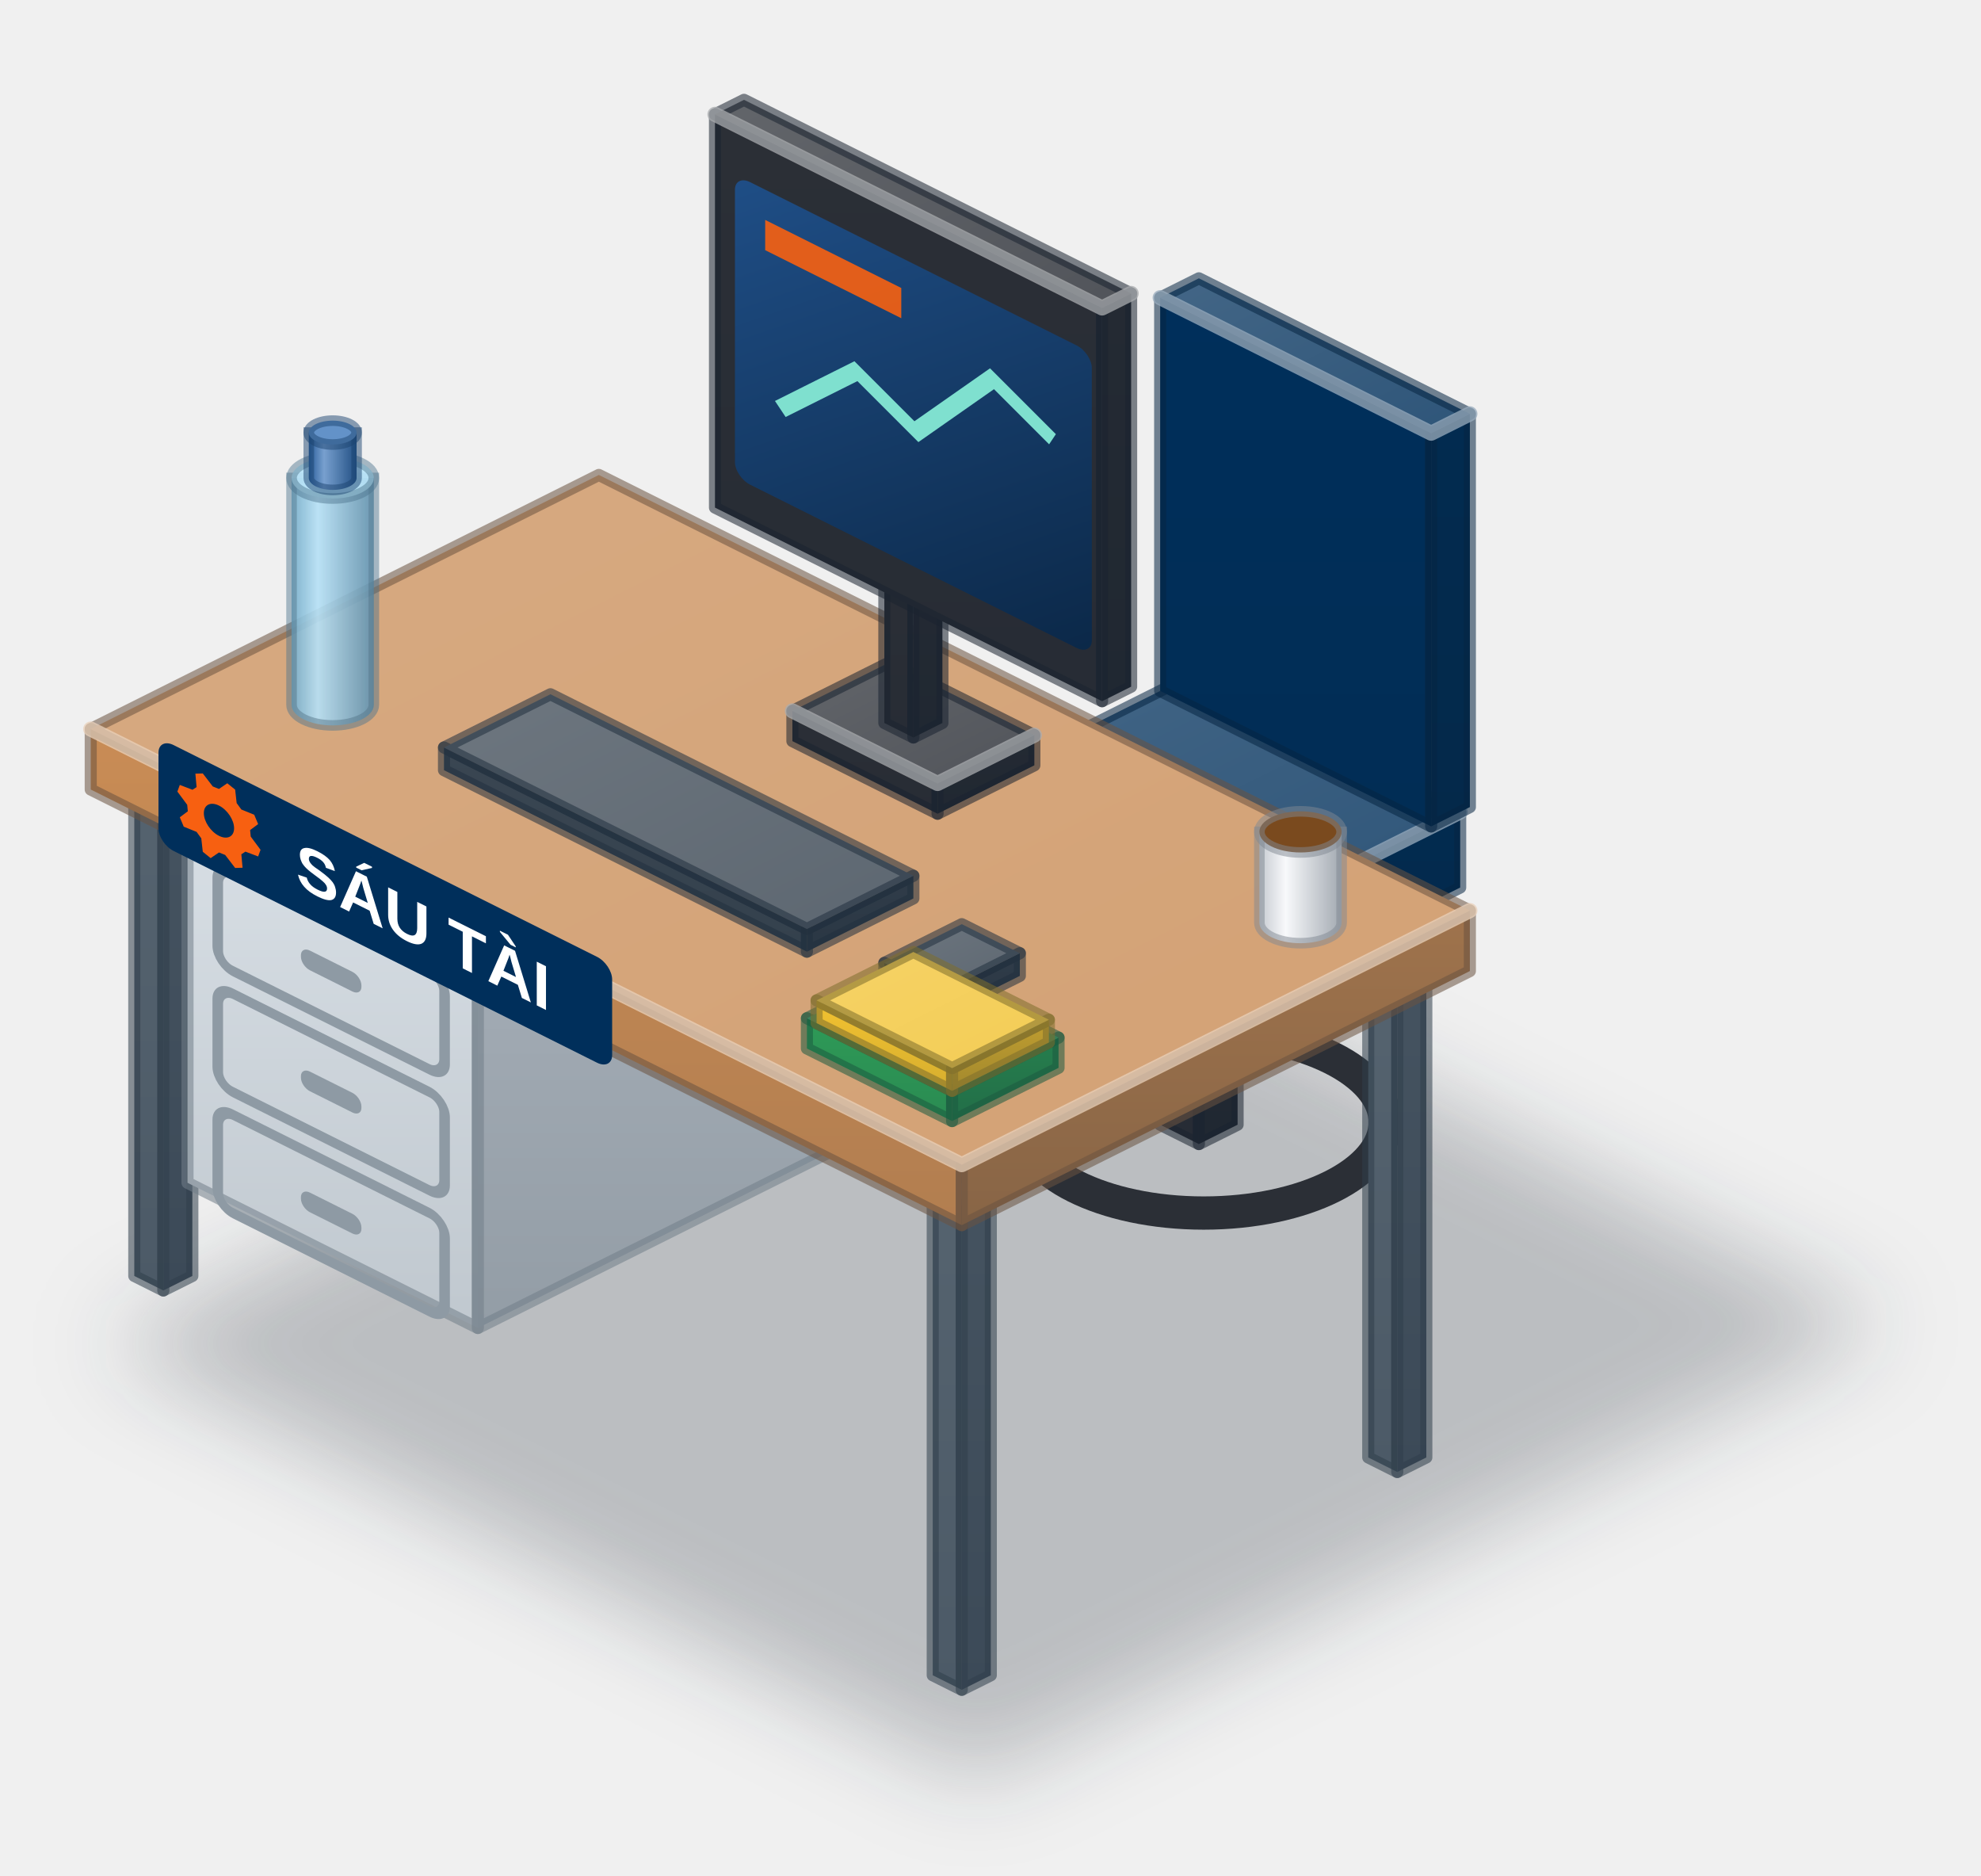
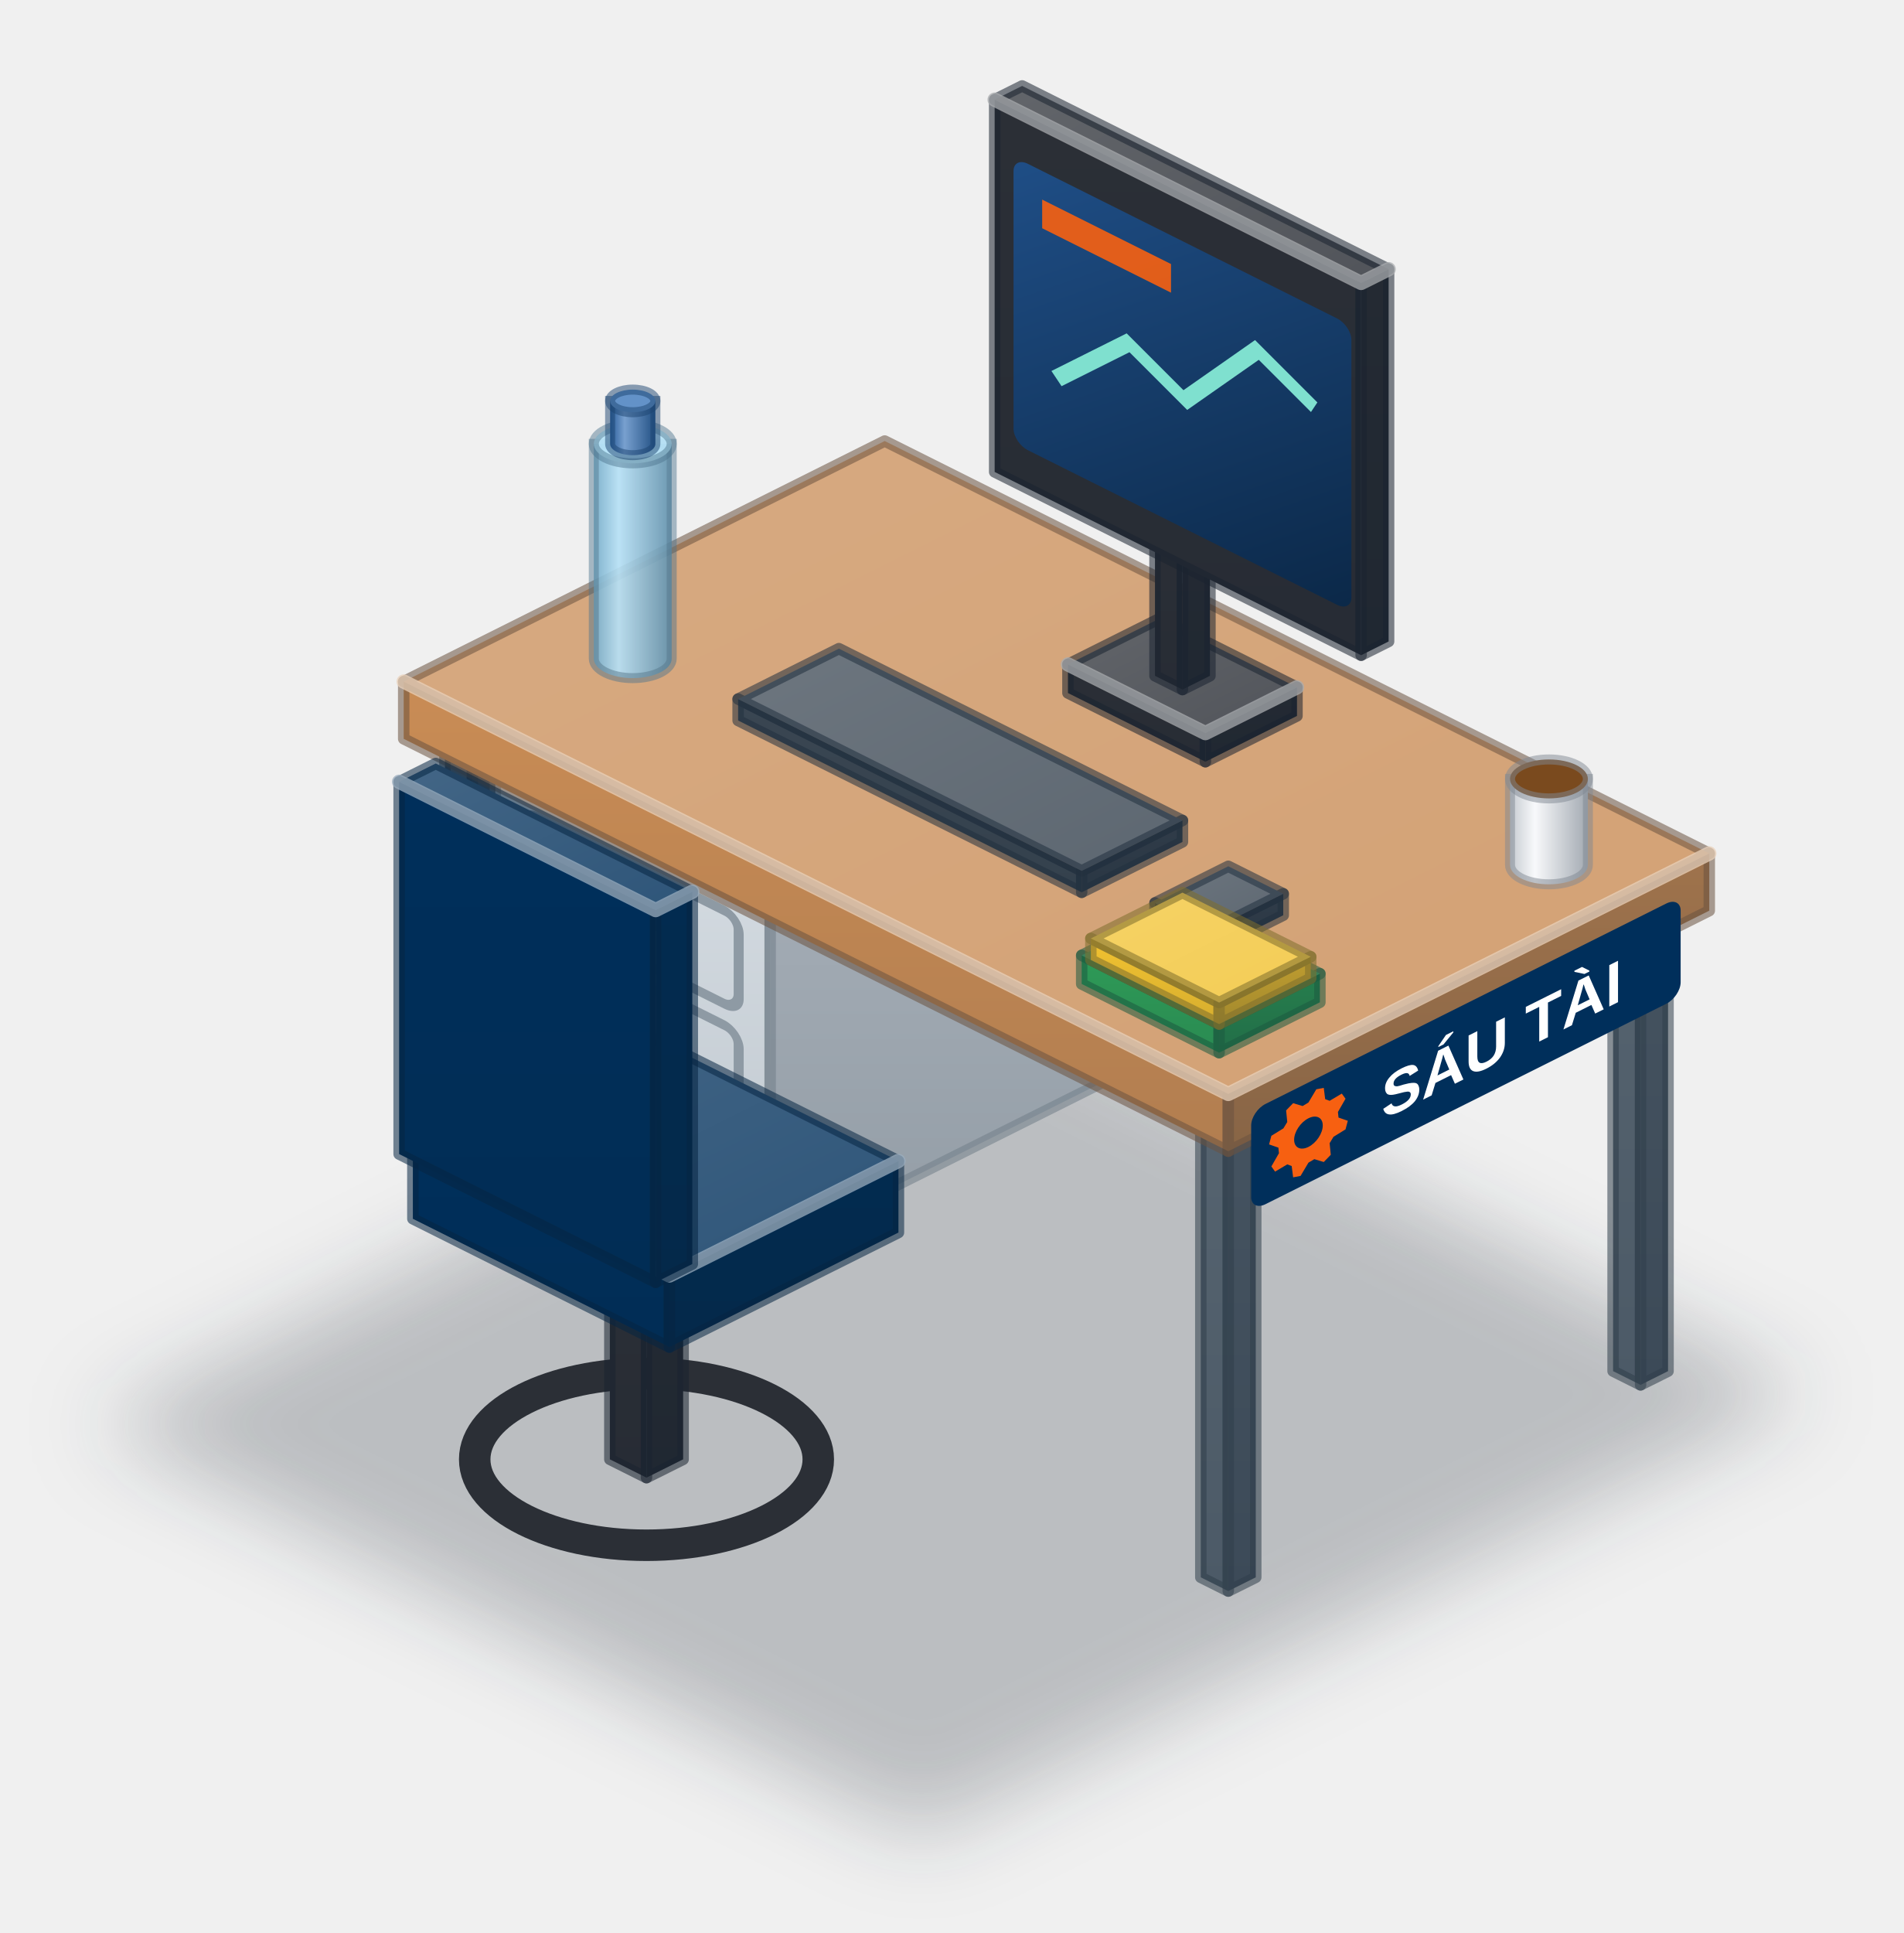
- <svg xmlns="http://www.w3.org/2000/svg" viewBox="820 367 131 124" width="131" height="124">
+ <svg xmlns="http://www.w3.org/2000/svg" viewBox="817 358 133 135" width="133" height="135">
  <defs>
    <filter id="desk-f1" x="-40%" y="-40%" width="180%" height="180%">
      <feGaussianBlur stdDeviation="3" />
    </filter>
    <linearGradient id="desk-lg2" x1="0" y1="0" x2="0" y2="1">
+       <stop offset="0" stop-color="#55636F" />
+       <stop offset="1" stop-color="#4c5a67" />
+     </linearGradient>
+     <linearGradient id="desk-lg3" x1="0" y1="0" x2="0" y2="1">
+       <stop offset="0" stop-color="#455360" />
+       <stop offset="1" stop-color="#3c4a58" />
+     </linearGradient>
+     <linearGradient id="desk-lg4" x1="0" y1="0" x2="1" y2="1">
+       <stop offset="0" stop-color="#828c95" />
+       <stop offset="1" stop-color="#747f89" />
+     </linearGradient>
+     <linearGradient id="desk-lg5" x1="0" y1="0" x2="0" y2="1">
+       <stop offset="0" stop-color="#D9E0E6" />
+       <stop offset="1" stop-color="#c0c8cf" />
+     </linearGradient>
+     <linearGradient id="desk-lg6" x1="0" y1="0" x2="0" y2="1">
+       <stop offset="0" stop-color="#acb4bd" />
+       <stop offset="1" stop-color="#939da6" />
+     </linearGradient>
+     <linearGradient id="desk-lg7" x1="0" y1="0" x2="1" y2="1">
+       <stop offset="0" stop-color="#e3e8ec" />
+       <stop offset="1" stop-color="#e0e6ea" />
+     </linearGradient>
+     <linearGradient id="desk-lg8" x1="0" y1="0" x2="0" y2="1">
+       <stop offset="0" stop-color="#C98C55" />
+       <stop offset="1" stop-color="#b27e50" />
+     </linearGradient>
+     <linearGradient id="desk-lg9" x1="0" y1="0" x2="0" y2="1">
+       <stop offset="0" stop-color="#9f734c" />
+       <stop offset="1" stop-color="#886546" />
+     </linearGradient>
+     <linearGradient id="desk-lg10" x1="0" y1="0" x2="1" y2="1">
+       <stop offset="0" stop-color="#d7aa82" />
+       <stop offset="1" stop-color="#d3a174" />
+     </linearGradient>
+     <linearGradient id="desk-lg11" x1="0" y1="0" x2="0" y2="1">
      <stop offset="0" stop-color="#2B2F36" />
      <stop offset="1" stop-color="#272c35" />
    </linearGradient>
-     <linearGradient id="desk-lg3" x1="0" y1="0" x2="0" y2="1">
+     <linearGradient id="desk-lg12" x1="0" y1="0" x2="0" y2="1">
      <stop offset="0" stop-color="#242a33" />
      <stop offset="1" stop-color="#202832" />
    </linearGradient>
-     <linearGradient id="desk-lg4" x1="0" y1="0" x2="1" y2="1">
+     <linearGradient id="desk-lg13" x1="0" y1="0" x2="1" y2="1">
      <stop offset="0" stop-color="#62656a" />
      <stop offset="1" stop-color="#51545a" />
-     </linearGradient>
-     <linearGradient id="desk-lg5" x1="0" y1="0" x2="0" y2="1">
-       <stop offset="0" stop-color="#002F5B" />
-       <stop offset="1" stop-color="#012d55" />
-     </linearGradient>
-     <linearGradient id="desk-lg6" x1="0" y1="0" x2="0" y2="1">
-       <stop offset="0" stop-color="#022b50" />
-       <stop offset="1" stop-color="#04294a" />
-     </linearGradient>
-     <linearGradient id="desk-lg7" x1="0" y1="0" x2="1" y2="1">
-       <stop offset="0" stop-color="#436686" />
-       <stop offset="1" stop-color="#2e5579" />
-     </linearGradient>
-     <linearGradient id="desk-lg8" x1="0" y1="0" x2="0" y2="1">
-       <stop offset="0" stop-color="#55636F" />
-       <stop offset="1" stop-color="#4c5a67" />
-     </linearGradient>
-     <linearGradient id="desk-lg9" x1="0" y1="0" x2="0" y2="1">
-       <stop offset="0" stop-color="#455360" />
-       <stop offset="1" stop-color="#3c4a58" />
-     </linearGradient>
-     <linearGradient id="desk-lg10" x1="0" y1="0" x2="1" y2="1">
-       <stop offset="0" stop-color="#828c95" />
-       <stop offset="1" stop-color="#747f89" />
-     </linearGradient>
-     <linearGradient id="desk-lg11" x1="0" y1="0" x2="0" y2="1">
-       <stop offset="0" stop-color="#D9E0E6" />
-       <stop offset="1" stop-color="#c0c8cf" />
-     </linearGradient>
-     <linearGradient id="desk-lg12" x1="0" y1="0" x2="0" y2="1">
-       <stop offset="0" stop-color="#acb4bd" />
-       <stop offset="1" stop-color="#939da6" />
-     </linearGradient>
-     <linearGradient id="desk-lg13" x1="0" y1="0" x2="1" y2="1">
-       <stop offset="0" stop-color="#e3e8ec" />
-       <stop offset="1" stop-color="#e0e6ea" />
-     </linearGradient>
-     <linearGradient id="desk-lg14" x1="0" y1="0" x2="0" y2="1">
-       <stop offset="0" stop-color="#C98C55" />
-       <stop offset="1" stop-color="#b27e50" />
-     </linearGradient>
-     <linearGradient id="desk-lg15" x1="0" y1="0" x2="0" y2="1">
-       <stop offset="0" stop-color="#9f734c" />
-       <stop offset="1" stop-color="#886546" />
-     </linearGradient>
-     <linearGradient id="desk-lg16" x1="0" y1="0" x2="1" y2="1">
-       <stop offset="0" stop-color="#d7aa82" />
-       <stop offset="1" stop-color="#d3a174" />
    </linearGradient>
    <linearGradient id="scr" x1="0" y1="0" x2="1" y2="1">
      <stop offset="0" stop-color="#1F4E86" />
      <stop offset="1" stop-color="#0B2848" />
    </linearGradient>
-     <linearGradient id="desk-lg17" x1="0" y1="0" x2="0" y2="1">
+     <linearGradient id="desk-lg14" x1="0" y1="0" x2="0" y2="1">
      <stop offset="0" stop-color="#3A4652" />
      <stop offset="1" stop-color="#34414d" />
    </linearGradient>
-     <linearGradient id="desk-lg18" x1="0" y1="0" x2="0" y2="1">
+     <linearGradient id="desk-lg15" x1="0" y1="0" x2="0" y2="1">
      <stop offset="0" stop-color="#303c49" />
      <stop offset="1" stop-color="#2a3744" />
    </linearGradient>
-     <linearGradient id="desk-lg19" x1="0" y1="0" x2="1" y2="1">
+     <linearGradient id="desk-lg16" x1="0" y1="0" x2="1" y2="1">
      <stop offset="0" stop-color="#6d767f" />
      <stop offset="1" stop-color="#5d6771" />
    </linearGradient>
-     <linearGradient id="desk-lg20" x1="0" y1="0" x2="1" y2="0">
+     <linearGradient id="desk-lg17" x1="0" y1="0" x2="1" y2="0">
      <stop offset="0" stop-color="#75acc8" />
      <stop offset="0.32" stop-color="#b6e0f5" />
      <stop offset="1" stop-color="#6190ab" />
    </linearGradient>
-     <linearGradient id="desk-lg21" x1="0" y1="0" x2="1" y2="0">
+     <linearGradient id="desk-lg18" x1="0" y1="0" x2="1" y2="0">
      <stop offset="0" stop-color="#285c99" />
      <stop offset="0.32" stop-color="#78a0cf" />
      <stop offset="1" stop-color="#225084" />
    </linearGradient>
-     <linearGradient id="desk-lg22" x1="0" y1="0" x2="1" y2="0">
+     <linearGradient id="desk-lg19" x1="0" y1="0" x2="1" y2="0">
      <stop offset="0" stop-color="#c5cad0" />
      <stop offset="0.32" stop-color="#f8f9fb" />
      <stop offset="1" stop-color="#a2a9b1" />
    </linearGradient>
-     <linearGradient id="desk-lg23" x1="0" y1="0" x2="0" y2="1">
+     <linearGradient id="desk-lg20" x1="0" y1="0" x2="0" y2="1">
      <stop offset="0" stop-color="#2E9A57" />
      <stop offset="1" stop-color="#2a8b52" />
    </linearGradient>
-     <linearGradient id="desk-lg24" x1="0" y1="0" x2="0" y2="1">
+     <linearGradient id="desk-lg21" x1="0" y1="0" x2="0" y2="1">
      <stop offset="0" stop-color="#267e4d" />
      <stop offset="1" stop-color="#226e48" />
    </linearGradient>
-     <linearGradient id="desk-lg25" x1="0" y1="0" x2="1" y2="1">
+     <linearGradient id="desk-lg22" x1="0" y1="0" x2="1" y2="1">
      <stop offset="0" stop-color="#65b483" />
      <stop offset="1" stop-color="#54ac75" />
    </linearGradient>
-     <linearGradient id="desk-lg26" x1="0" y1="0" x2="0" y2="1">
+     <linearGradient id="desk-lg23" x1="0" y1="0" x2="0" y2="1">
      <stop offset="0" stop-color="#F2C230" />
      <stop offset="1" stop-color="#d6ae2f" />
    </linearGradient>
-     <linearGradient id="desk-lg27" x1="0" y1="0" x2="0" y2="1">
+     <linearGradient id="desk-lg24" x1="0" y1="0" x2="0" y2="1">
      <stop offset="0" stop-color="#bf9d2f" />
      <stop offset="1" stop-color="#a3892e" />
    </linearGradient>
-     <linearGradient id="desk-lg28" x1="0" y1="0" x2="1" y2="1">
+     <linearGradient id="desk-lg25" x1="0" y1="0" x2="1" y2="1">
      <stop offset="0" stop-color="#f5d266" />
      <stop offset="1" stop-color="#f4cd55" />
    </linearGradient>
+     <linearGradient id="desk-lg26" x1="0" y1="0" x2="0" y2="1">
+       <stop offset="0" stop-color="#002F5B" />
+       <stop offset="1" stop-color="#012d55" />
+     </linearGradient>
+     <linearGradient id="desk-lg27" x1="0" y1="0" x2="0" y2="1">
+       <stop offset="0" stop-color="#022b50" />
+       <stop offset="1" stop-color="#04294a" />
+     </linearGradient>
+     <linearGradient id="desk-lg28" x1="0" y1="0" x2="1" y2="1">
+       <stop offset="0" stop-color="#436686" />
+       <stop offset="1" stop-color="#2e5579" />
+     </linearGradient>
  </defs>
-   <polygon points="887.12,425.76 944.72,454.56 884.56,484.64 826.96,455.84" fill="#1E2830" opacity="0.25" filter="url(#desk-f1)" />
-   <ellipse cx="899.6" cy="441.2" rx="12" ry="6" fill="none" stroke="#2B2F36" stroke-width="2.2" />
-   <polygon points="896.72,425.36 899.28,426.64 899.28,442.64 896.72,441.36" fill="url(#desk-lg2)" stroke="#1b2430" stroke-width="0.8" stroke-opacity="0.55" stroke-linejoin="round" />
-   <polygon points="901.84,425.36 899.28,426.64 899.28,442.64 901.84,441.36" fill="url(#desk-lg3)" stroke="#1b2430" stroke-width="0.8" stroke-opacity="0.55" stroke-linejoin="round" />
-   <polygon points="899.28,424.08 901.84,425.36 899.28,426.64 896.72,425.36" fill="url(#desk-lg4)" stroke="#1b2430" stroke-width="0.8" stroke-opacity="0.55" stroke-linejoin="round" />
-   <polygon points="882.64,419.72 900.56,428.68 900.56,433.68 882.64,424.72" fill="url(#desk-lg5)" stroke="#062542" stroke-width="0.8" stroke-opacity="0.55" stroke-linejoin="round" />
-   <polygon points="916.56,420.68 900.56,428.68 900.56,433.68 916.56,425.68" fill="url(#desk-lg6)" stroke="#062542" stroke-width="0.8" stroke-opacity="0.55" stroke-linejoin="round" />
-   <polygon points="898.64,411.72 916.56,420.68 900.56,428.68 882.64,419.72" fill="url(#desk-lg7)" stroke="#062542" stroke-width="0.8" stroke-opacity="0.55" stroke-linejoin="round" />
-   <polyline points="882.64,419.72 900.56,428.68 916.56,420.68" fill="none" stroke="#99acbd" stroke-width="1" stroke-linecap="round" stroke-linejoin="round" opacity="0.75" />
-   <polygon points="896.72,386.68 914.64,395.64 914.64,421.64 896.72,412.68" fill="url(#desk-lg5)" stroke="#062542" stroke-width="0.8" stroke-opacity="0.55" stroke-linejoin="round" />
-   <polygon points="917.2,394.36 914.64,395.64 914.64,421.64 917.2,420.36" fill="url(#desk-lg6)" stroke="#062542" stroke-width="0.8" stroke-opacity="0.55" stroke-linejoin="round" />
-   <polygon points="899.28,385.4 917.2,394.36 914.64,395.64 896.72,386.68" fill="url(#desk-lg7)" stroke="#062542" stroke-width="0.8" stroke-opacity="0.55" stroke-linejoin="round" />
-   <polyline points="896.72,386.68 914.64,395.64 917.2,394.36" fill="none" stroke="#99acbd" stroke-width="1" stroke-linecap="round" stroke-linejoin="round" opacity="0.75" />
-   <polygon points="857.68,404.96 859.6,405.92 859.6,437.92 857.68,436.96" fill="url(#desk-lg8)" stroke="#303e4c" stroke-width="0.8" stroke-opacity="0.55" stroke-linejoin="round" />
-   <polygon points="861.52,404.96 859.6,405.92 859.6,437.92 861.52,436.96" fill="url(#desk-lg9)" stroke="#303e4c" stroke-width="0.8" stroke-opacity="0.55" stroke-linejoin="round" />
-   <polygon points="859.6,404 861.52,404.96 859.6,405.92 857.68,404.96" fill="url(#desk-lg10)" stroke="#303e4c" stroke-width="0.8" stroke-opacity="0.55" stroke-linejoin="round" />
-   <polygon points="910.48,431.36 912.4,432.32 912.4,464.32 910.48,463.36" fill="url(#desk-lg8)" stroke="#303e4c" stroke-width="0.8" stroke-opacity="0.55" stroke-linejoin="round" />
-   <polygon points="914.32,431.36 912.4,432.32 912.4,464.32 914.32,463.36" fill="url(#desk-lg9)" stroke="#303e4c" stroke-width="0.8" stroke-opacity="0.55" stroke-linejoin="round" />
-   <polygon points="912.4,430.4 914.32,431.36 912.4,432.32 910.48,431.36" fill="url(#desk-lg10)" stroke="#303e4c" stroke-width="0.8" stroke-opacity="0.55" stroke-linejoin="round" />
-   <polygon points="828.88,419.36 830.8,420.32 830.8,452.32 828.88,451.36" fill="url(#desk-lg8)" stroke="#303e4c" stroke-width="0.8" stroke-opacity="0.55" stroke-linejoin="round" />
-   <polygon points="832.72,419.36 830.8,420.32 830.8,452.32 832.72,451.36" fill="url(#desk-lg9)" stroke="#303e4c" stroke-width="0.8" stroke-opacity="0.55" stroke-linejoin="round" />
-   <polygon points="830.8,418.4 832.72,419.36 830.8,420.32 828.88,419.36" fill="url(#desk-lg10)" stroke="#303e4c" stroke-width="0.8" stroke-opacity="0.55" stroke-linejoin="round" />
-   <polygon points="881.68,445.76 883.6,446.72 883.6,478.72 881.68,477.76" fill="url(#desk-lg8)" stroke="#303e4c" stroke-width="0.8" stroke-opacity="0.55" stroke-linejoin="round" />
-   <polygon points="885.52,445.76 883.6,446.72 883.6,478.72 885.52,477.76" fill="url(#desk-lg9)" stroke="#303e4c" stroke-width="0.8" stroke-opacity="0.55" stroke-linejoin="round" />
-   <polygon points="883.6,444.8 885.52,445.76 883.6,446.72 881.68,445.76" fill="url(#desk-lg10)" stroke="#303e4c" stroke-width="0.8" stroke-opacity="0.55" stroke-linejoin="round" />
-   <polygon points="832.4,419.2 851.6,428.8 851.6,454.8 832.4,445.2" fill="url(#desk-lg11)" stroke="#727d88" stroke-width="0.8" stroke-opacity="0.55" stroke-linejoin="round" />
-   <polygon points="878.8,415.2 851.6,428.8 851.6,454.8 878.8,441.2" fill="url(#desk-lg12)" stroke="#727d88" stroke-width="0.8" stroke-opacity="0.55" stroke-linejoin="round" />
-   <polygon points="859.6,405.6 878.8,415.2 851.6,428.8 832.4,419.2" fill="url(#desk-lg13)" stroke="#727d88" stroke-width="0.8" stroke-opacity="0.55" stroke-linejoin="round" />
-   <polyline points="832.4,419.2 851.6,428.8 878.8,415.2" fill="none" stroke="#f0f3f5" stroke-width="1" stroke-linecap="round" stroke-linejoin="round" opacity="0.75" />
-   <g transform="matrix(1,0.5,0,1,832.4,421.2)">
+   <polygon points="885.52,426.56 943.12,455.36 881.36,486.24 823.76,457.44" fill="#1E2830" opacity="0.25" filter="url(#desk-f1)" />
+   <polygon points="876.88,395.36 878.8,396.32 878.8,428.32 876.88,427.36" fill="url(#desk-lg2)" stroke="#303e4c" stroke-width="0.8" stroke-opacity="0.55" stroke-linejoin="round" />
+   <polygon points="880.72,395.36 878.8,396.32 878.8,428.32 880.72,427.36" fill="url(#desk-lg3)" stroke="#303e4c" stroke-width="0.8" stroke-opacity="0.55" stroke-linejoin="round" />
+   <polygon points="878.8,394.4 880.72,395.36 878.8,396.32 876.88,395.36" fill="url(#desk-lg4)" stroke="#303e4c" stroke-width="0.8" stroke-opacity="0.55" stroke-linejoin="round" />
+   <polygon points="929.68,421.76 931.6,422.72 931.6,454.72 929.68,453.76" fill="url(#desk-lg2)" stroke="#303e4c" stroke-width="0.8" stroke-opacity="0.55" stroke-linejoin="round" />
+   <polygon points="933.52,421.76 931.6,422.72 931.6,454.72 933.52,453.76" fill="url(#desk-lg3)" stroke="#303e4c" stroke-width="0.8" stroke-opacity="0.55" stroke-linejoin="round" />
+   <polygon points="931.6,420.8 933.52,421.76 931.6,422.72 929.68,421.76" fill="url(#desk-lg4)" stroke="#303e4c" stroke-width="0.8" stroke-opacity="0.55" stroke-linejoin="round" />
+   <polygon points="848.08,409.76 850,410.72 850,442.72 848.08,441.76" fill="url(#desk-lg2)" stroke="#303e4c" stroke-width="0.8" stroke-opacity="0.55" stroke-linejoin="round" />
+   <polygon points="851.92,409.76 850,410.72 850,442.72 851.92,441.76" fill="url(#desk-lg3)" stroke="#303e4c" stroke-width="0.8" stroke-opacity="0.55" stroke-linejoin="round" />
+   <polygon points="850,408.8 851.92,409.76 850,410.72 848.08,409.76" fill="url(#desk-lg4)" stroke="#303e4c" stroke-width="0.8" stroke-opacity="0.55" stroke-linejoin="round" />
+   <polygon points="900.88,436.16 902.8,437.12 902.8,469.12 900.88,468.16" fill="url(#desk-lg2)" stroke="#303e4c" stroke-width="0.8" stroke-opacity="0.55" stroke-linejoin="round" />
+   <polygon points="904.72,436.16 902.8,437.12 902.8,469.12 904.72,468.16" fill="url(#desk-lg3)" stroke="#303e4c" stroke-width="0.8" stroke-opacity="0.55" stroke-linejoin="round" />
+   <polygon points="902.8,435.2 904.72,436.16 902.8,437.12 900.88,436.16" fill="url(#desk-lg4)" stroke="#303e4c" stroke-width="0.8" stroke-opacity="0.55" stroke-linejoin="round" />
+   <polygon points="851.6,409.6 870.8,419.2 870.8,445.2 851.6,435.6" fill="url(#desk-lg5)" stroke="#727d88" stroke-width="0.8" stroke-opacity="0.55" stroke-linejoin="round" />
+   <polygon points="898,405.6 870.8,419.2 870.8,445.2 898,431.6" fill="url(#desk-lg6)" stroke="#727d88" stroke-width="0.8" stroke-opacity="0.55" stroke-linejoin="round" />
+   <polygon points="878.8,396 898,405.6 870.8,419.2 851.6,409.6" fill="url(#desk-lg7)" stroke="#727d88" stroke-width="0.8" stroke-opacity="0.55" stroke-linejoin="round" />
+   <polyline points="851.6,409.6 870.8,419.2 898,405.6" fill="none" stroke="#f0f3f5" stroke-width="1" stroke-linecap="round" stroke-linejoin="round" opacity="0.75" />
+   <g transform="matrix(1,0.5,0,1,851.6,411.6)">
    <rect x="2" y="2" width="15" height="6.5" rx="1" fill="none" stroke="#8E9AA4" stroke-width=".7" />
    <rect x="7.5" y="4.6" width="4" height="1.3" rx=".6" fill="#8E9AA4" />
    <rect x="2" y="10" width="15" height="6.5" rx="1" fill="none" stroke="#8E9AA4" stroke-width=".7" />
    <rect x="7.5" y="12.6" width="4" height="1.3" rx=".6" fill="#8E9AA4" />
    <rect x="2" y="18" width="15" height="6.5" rx="1" fill="none" stroke="#8E9AA4" stroke-width=".7" />
    <rect x="7.5" y="20.6" width="4" height="1.3" rx=".6" fill="#8E9AA4" />
  </g>
-   <polygon points="826,415.2 883.6,444 883.6,448 826,419.2" fill="url(#desk-lg14)" stroke="#6a5340" stroke-width="0.8" stroke-opacity="0.55" stroke-linejoin="round" />
-   <polygon points="917.2,427.2 883.6,444 883.6,448 917.2,431.2" fill="url(#desk-lg15)" stroke="#6a5340" stroke-width="0.8" stroke-opacity="0.55" stroke-linejoin="round" />
-   <polygon points="859.6,398.4 917.2,427.2 883.6,444 826,415.2" fill="url(#desk-lg16)" stroke="#6a5340" stroke-width="0.8" stroke-opacity="0.55" stroke-linejoin="round" />
-   <polyline points="826,415.2 883.6,444 917.2,427.2" fill="none" stroke="#e9d1bb" stroke-width="1" stroke-linecap="round" stroke-linejoin="round" opacity="0.75" />
-   <polygon points="872.4,414 882,418.8 882,420.8 872.4,416" fill="url(#desk-lg2)" stroke="#1b2430" stroke-width="0.8" stroke-opacity="0.55" stroke-linejoin="round" />
-   <polygon points="888.4,415.6 882,418.8 882,420.8 888.4,417.6" fill="url(#desk-lg3)" stroke="#1b2430" stroke-width="0.8" stroke-opacity="0.55" stroke-linejoin="round" />
-   <polygon points="878.8,410.8 888.4,415.6 882,418.8 872.4,414" fill="url(#desk-lg4)" stroke="#1b2430" stroke-width="0.8" stroke-opacity="0.55" stroke-linejoin="round" />
-   <polyline points="872.4,414 882,418.8 888.4,415.6" fill="none" stroke="#aaacaf" stroke-width="1" stroke-linecap="round" stroke-linejoin="round" opacity="0.75" />
-   <polygon points="878.48,404.8 880.4,405.76 880.4,415.76 878.48,414.8" fill="url(#desk-lg2)" stroke="#1b2430" stroke-width="0.8" stroke-opacity="0.55" stroke-linejoin="round" />
-   <polygon points="882.32,404.8 880.4,405.76 880.4,415.76 882.32,414.8" fill="url(#desk-lg3)" stroke="#1b2430" stroke-width="0.8" stroke-opacity="0.55" stroke-linejoin="round" />
-   <polygon points="880.4,403.84 882.32,404.8 880.4,405.76 878.48,404.8" fill="url(#desk-lg4)" stroke="#1b2430" stroke-width="0.8" stroke-opacity="0.55" stroke-linejoin="round" />
-   <polygon points="867.28,374.56 892.88,387.36 892.88,413.36 867.28,400.56" fill="url(#desk-lg2)" stroke="#1b2430" stroke-width="0.8" stroke-opacity="0.55" stroke-linejoin="round" />
-   <polygon points="894.8,386.4 892.88,387.36 892.88,413.36 894.8,412.4" fill="url(#desk-lg3)" stroke="#1b2430" stroke-width="0.8" stroke-opacity="0.55" stroke-linejoin="round" />
-   <polygon points="869.2,373.6 894.8,386.4 892.88,387.36 867.28,374.56" fill="url(#desk-lg4)" stroke="#1b2430" stroke-width="0.8" stroke-opacity="0.55" stroke-linejoin="round" />
-   <polyline points="867.28,374.56 892.88,387.36 894.8,386.4" fill="none" stroke="#aaacaf" stroke-width="1" stroke-linecap="round" stroke-linejoin="round" opacity="0.75" />
-   <g transform="matrix(1,0.5,0,1,867.6,377.04)">
+   <polygon points="845.2,405.6 902.8,434.4 902.8,438.4 845.2,409.6" fill="url(#desk-lg8)" stroke="#6a5340" stroke-width="0.8" stroke-opacity="0.55" stroke-linejoin="round" />
+   <polygon points="936.4,417.6 902.8,434.4 902.8,438.4 936.4,421.6" fill="url(#desk-lg9)" stroke="#6a5340" stroke-width="0.8" stroke-opacity="0.55" stroke-linejoin="round" />
+   <polygon points="878.8,388.8 936.4,417.6 902.8,434.4 845.2,405.6" fill="url(#desk-lg10)" stroke="#6a5340" stroke-width="0.8" stroke-opacity="0.55" stroke-linejoin="round" />
+   <polyline points="845.2,405.6 902.8,434.4 936.4,417.6" fill="none" stroke="#e9d1bb" stroke-width="1" stroke-linecap="round" stroke-linejoin="round" opacity="0.75" />
+   <g transform="matrix(1,-0.5,0,1,904.4,435.6)">
+     <rect x="0" y="0" width="30" height="7" rx="1" fill="#002F5B" />
+     <path d="M6.1,3.5 L6.75,4.05 L6.59,4.57 L5.75,4.67 L5.48,4.98 L5.56,5.83 L5.07,6.09 L4.41,5.56 L4,5.6 L3.45,6.25 L2.93,6.09 L2.83,5.25 L2.52,4.98 L1.67,5.06 L1.41,4.57 L1.94,3.91 L1.9,3.5 L1.25,2.95 L1.41,2.43 L2.25,2.33 L2.52,2.02 L2.44,1.17 L2.93,0.91 L3.59,1.44 L4,1.4 L4.55,0.75 L5.07,0.91 L5.17,1.75 L5.48,2.02 L6.33,1.94 L6.59,2.43 L6.06,3.09 Z M3,3.5 a1,1 0 1 0 2,0 a1,1 0 1 0 -2,0 Z" fill="#F76011" fill-rule="evenodd" />
+     <text x="17.5" y="5.2" font-family="Arial, Helvetica, sans-serif" font-size="4.2" font-weight="700" fill="#FFFFFF" text-anchor="middle">SÁU TÀI</text>
+   </g>
+   <polygon points="891.6,404.4 901.2,409.2 901.2,411.2 891.6,406.4" fill="url(#desk-lg11)" stroke="#1b2430" stroke-width="0.8" stroke-opacity="0.55" stroke-linejoin="round" />
+   <polygon points="907.6,406 901.2,409.2 901.2,411.2 907.6,408" fill="url(#desk-lg12)" stroke="#1b2430" stroke-width="0.8" stroke-opacity="0.55" stroke-linejoin="round" />
+   <polygon points="898,401.2 907.6,406 901.2,409.2 891.6,404.4" fill="url(#desk-lg13)" stroke="#1b2430" stroke-width="0.8" stroke-opacity="0.55" stroke-linejoin="round" />
+   <polyline points="891.6,404.4 901.2,409.2 907.6,406" fill="none" stroke="#aaacaf" stroke-width="1" stroke-linecap="round" stroke-linejoin="round" opacity="0.75" />
+   <polygon points="897.68,395.2 899.6,396.16 899.6,406.16 897.68,405.2" fill="url(#desk-lg11)" stroke="#1b2430" stroke-width="0.8" stroke-opacity="0.55" stroke-linejoin="round" />
+   <polygon points="901.52,395.2 899.6,396.16 899.6,406.16 901.52,405.2" fill="url(#desk-lg12)" stroke="#1b2430" stroke-width="0.8" stroke-opacity="0.55" stroke-linejoin="round" />
+   <polygon points="899.6,394.24 901.52,395.2 899.6,396.16 897.68,395.2" fill="url(#desk-lg13)" stroke="#1b2430" stroke-width="0.8" stroke-opacity="0.55" stroke-linejoin="round" />
+   <polygon points="886.48,364.96 912.08,377.76 912.08,403.76 886.48,390.96" fill="url(#desk-lg11)" stroke="#1b2430" stroke-width="0.8" stroke-opacity="0.55" stroke-linejoin="round" />
+   <polygon points="914,376.8 912.08,377.76 912.08,403.76 914,402.8" fill="url(#desk-lg12)" stroke="#1b2430" stroke-width="0.8" stroke-opacity="0.55" stroke-linejoin="round" />
+   <polygon points="888.4,364 914,376.8 912.08,377.76 886.48,364.96" fill="url(#desk-lg13)" stroke="#1b2430" stroke-width="0.8" stroke-opacity="0.55" stroke-linejoin="round" />
+   <polyline points="886.48,364.96 912.08,377.76 914,376.8" fill="none" stroke="#aaacaf" stroke-width="1" stroke-linecap="round" stroke-linejoin="round" opacity="0.75" />
+   <g transform="matrix(1,0.5,0,1,886.8,367.44)">
    <rect x="1" y="1" width="23.6" height="20" rx="1" fill="url(#scr)" />
    <polyline points="4,15 9,10 13,12 18,6 22,8" fill="none" stroke="#7FE0CF" stroke-width="1" />
    <rect x="3" y="3" width="9" height="2" fill="#F76011" opacity=".9" />
  </g>
-   <polygon points="849.36,416.42 873.36,428.42 873.36,429.92 849.36,417.92" fill="url(#desk-lg17)" stroke="#22303e" stroke-width="0.8" stroke-opacity="0.55" stroke-linejoin="round" />
-   <polygon points="880.4,424.9 873.36,428.42 873.36,429.92 880.4,426.4" fill="url(#desk-lg18)" stroke="#22303e" stroke-width="0.8" stroke-opacity="0.55" stroke-linejoin="round" />
-   <polygon points="856.4,412.9 880.4,424.9 873.36,428.42 849.36,416.42" fill="url(#desk-lg19)" stroke="#22303e" stroke-width="0.8" stroke-opacity="0.55" stroke-linejoin="round" />
-   <polygon points="878.48,430.66 882.32,432.58 882.32,434.08 878.48,432.16" fill="url(#desk-lg17)" stroke="#22303e" stroke-width="0.8" stroke-opacity="0.55" stroke-linejoin="round" />
-   <polygon points="887.44,430.02 882.32,432.58 882.32,434.08 887.44,431.52" fill="url(#desk-lg18)" stroke="#22303e" stroke-width="0.8" stroke-opacity="0.55" stroke-linejoin="round" />
-   <polygon points="883.6,428.1 887.44,430.02 882.32,432.58 878.48,430.66" fill="url(#desk-lg19)" stroke="#22303e" stroke-width="0.8" stroke-opacity="0.55" stroke-linejoin="round" />
-   <path d="M839.28,398.6 L839.28,413.6 A2.72,1.36 0 0 0 844.72,413.6 L844.72,398.6 Z" fill="url(#desk-lg20)" stroke="#4d758d" stroke-width=".7" stroke-opacity=".5" opacity="0.92" />
-   <ellipse cx="842" cy="398.6" rx="2.72" ry="1.36" fill="#B8E4F8" stroke="#4d758d" stroke-width=".7" stroke-opacity=".5" opacity="0.92" />
-   <path d="M840.42,395.6 L840.42,398.6 A1.58,0.79 0 0 0 843.58,398.6 L843.58,395.6 Z" fill="url(#desk-lg21)" stroke="#1d4470" stroke-width=".7" stroke-opacity=".5" />
-   <ellipse cx="842" cy="395.6" rx="1.58" ry="0.79" fill="#6392c8" stroke="#1d4470" stroke-width=".7" stroke-opacity=".5" />
-   <path d="M903.28,422 L903.28,428 A2.72,1.36 0 0 0 908.72,428 L908.72,422 Z" fill="url(#desk-lg22)" stroke="#808892" stroke-width=".7" stroke-opacity=".5" />
-   <ellipse cx="906" cy="422" rx="2.72" ry="1.36" fill="#7A4A1E" stroke="#808892" stroke-width=".7" stroke-opacity=".5" />
-   <g transform="matrix(1,0.5,0,1,830.48,415.76)">
-     <rect x="0" y="0" width="30" height="7" rx="1" fill="#002F5B" />
-     <path d="M6.1,3.5 L6.75,4.05 L6.59,4.57 L5.75,4.67 L5.48,4.98 L5.56,5.83 L5.07,6.09 L4.41,5.56 L4,5.6 L3.45,6.25 L2.93,6.09 L2.83,5.25 L2.52,4.98 L1.67,5.06 L1.41,4.57 L1.94,3.91 L1.9,3.5 L1.25,2.95 L1.41,2.43 L2.25,2.33 L2.52,2.02 L2.44,1.17 L2.93,0.91 L3.59,1.44 L4,1.4 L4.55,0.75 L5.07,0.91 L5.17,1.75 L5.48,2.02 L6.33,1.94 L6.59,2.43 L6.06,3.09 Z M3,3.5 a1,1 0 1 0 2,0 a1,1 0 1 0 -2,0 Z" fill="#F76011" fill-rule="evenodd" />
-     <text x="17.5" y="5.2" font-family="Arial, Helvetica, sans-serif" font-size="4.2" font-weight="700" fill="#FFFFFF" text-anchor="middle">SÁU TÀI</text>
-   </g>
-   <polygon points="873.36,434.32 882.96,439.12 882.96,441.12 873.36,436.32" fill="url(#desk-lg23)" stroke="#1c5a40" stroke-width="0.8" stroke-opacity="0.55" stroke-linejoin="round" />
-   <polygon points="890,435.6 882.96,439.12 882.96,441.12 890,437.6" fill="url(#desk-lg24)" stroke="#1c5a40" stroke-width="0.8" stroke-opacity="0.55" stroke-linejoin="round" />
-   <polygon points="880.4,430.8 890,435.6 882.96,439.12 873.36,434.32" fill="url(#desk-lg25)" stroke="#1c5a40" stroke-width="0.8" stroke-opacity="0.55" stroke-linejoin="round" />
-   <polygon points="874,433.14 882.96,437.62 882.96,439.12 874,434.64" fill="url(#desk-lg26)" stroke="#7e6e2d" stroke-width="0.8" stroke-opacity="0.55" stroke-linejoin="round" />
-   <polygon points="889.36,434.42 882.96,437.62 882.96,439.12 889.36,435.92" fill="url(#desk-lg27)" stroke="#7e6e2d" stroke-width="0.8" stroke-opacity="0.55" stroke-linejoin="round" />
-   <polygon points="880.4,429.94 889.36,434.42 882.96,437.62 874,433.14" fill="url(#desk-lg28)" stroke="#7e6e2d" stroke-width="0.8" stroke-opacity="0.55" stroke-linejoin="round" />
+   <polygon points="868.56,406.82 892.56,418.82 892.56,420.32 868.56,408.32" fill="url(#desk-lg14)" stroke="#22303e" stroke-width="0.8" stroke-opacity="0.55" stroke-linejoin="round" />
+   <polygon points="899.6,415.3 892.56,418.82 892.56,420.32 899.6,416.8" fill="url(#desk-lg15)" stroke="#22303e" stroke-width="0.8" stroke-opacity="0.55" stroke-linejoin="round" />
+   <polygon points="875.6,403.3 899.6,415.3 892.56,418.82 868.56,406.82" fill="url(#desk-lg16)" stroke="#22303e" stroke-width="0.8" stroke-opacity="0.55" stroke-linejoin="round" />
+   <polygon points="897.68,421.06 901.52,422.98 901.52,424.48 897.68,422.56" fill="url(#desk-lg14)" stroke="#22303e" stroke-width="0.8" stroke-opacity="0.55" stroke-linejoin="round" />
+   <polygon points="906.64,420.42 901.52,422.98 901.52,424.48 906.64,421.92" fill="url(#desk-lg15)" stroke="#22303e" stroke-width="0.8" stroke-opacity="0.55" stroke-linejoin="round" />
+   <polygon points="902.8,418.5 906.64,420.42 901.52,422.98 897.68,421.06" fill="url(#desk-lg16)" stroke="#22303e" stroke-width="0.8" stroke-opacity="0.55" stroke-linejoin="round" />
+   <path d="M858.48,389 L858.48,404 A2.72,1.36 0 0 0 863.92,404 L863.92,389 Z" fill="url(#desk-lg17)" stroke="#4d758d" stroke-width=".7" stroke-opacity=".5" opacity="0.92" />
+   <ellipse cx="861.2" cy="389" rx="2.72" ry="1.36" fill="#B8E4F8" stroke="#4d758d" stroke-width=".7" stroke-opacity=".5" opacity="0.92" />
+   <path d="M859.62,386 L859.62,389 A1.58,0.79 0 0 0 862.78,389 L862.78,386 Z" fill="url(#desk-lg18)" stroke="#1d4470" stroke-width=".7" stroke-opacity=".5" />
+   <ellipse cx="861.2" cy="386" rx="1.58" ry="0.79" fill="#6392c8" stroke="#1d4470" stroke-width=".7" stroke-opacity=".5" />
+   <path d="M922.48,412.4 L922.48,418.4 A2.72,1.36 0 0 0 927.92,418.4 L927.92,412.4 Z" fill="url(#desk-lg19)" stroke="#808892" stroke-width=".7" stroke-opacity=".5" />
+   <ellipse cx="925.2" cy="412.4" rx="2.72" ry="1.36" fill="#7A4A1E" stroke="#808892" stroke-width=".7" stroke-opacity=".5" />
+   <polygon points="892.56,424.72 902.16,429.52 902.16,431.52 892.56,426.72" fill="url(#desk-lg20)" stroke="#1c5a40" stroke-width="0.8" stroke-opacity="0.55" stroke-linejoin="round" />
+   <polygon points="909.2,426 902.16,429.52 902.16,431.52 909.2,428" fill="url(#desk-lg21)" stroke="#1c5a40" stroke-width="0.8" stroke-opacity="0.55" stroke-linejoin="round" />
+   <polygon points="899.6,421.2 909.2,426 902.16,429.52 892.56,424.72" fill="url(#desk-lg22)" stroke="#1c5a40" stroke-width="0.8" stroke-opacity="0.55" stroke-linejoin="round" />
+   <polygon points="893.2,423.54 902.16,428.02 902.16,429.52 893.2,425.04" fill="url(#desk-lg23)" stroke="#7e6e2d" stroke-width="0.8" stroke-opacity="0.55" stroke-linejoin="round" />
+   <polygon points="908.56,424.82 902.16,428.02 902.16,429.52 908.56,426.32" fill="url(#desk-lg24)" stroke="#7e6e2d" stroke-width="0.8" stroke-opacity="0.55" stroke-linejoin="round" />
+   <polygon points="899.6,420.34 908.56,424.82 902.16,428.02 893.2,423.54" fill="url(#desk-lg25)" stroke="#7e6e2d" stroke-width="0.8" stroke-opacity="0.55" stroke-linejoin="round" />
+   <ellipse cx="862.16" cy="459.92" rx="12" ry="6" fill="none" stroke="#2B2F36" stroke-width="2.2" />
+   <polygon points="859.6,443.92 862.16,445.2 862.16,461.2 859.6,459.92" fill="url(#desk-lg11)" stroke="#1b2430" stroke-width="0.8" stroke-opacity="0.55" stroke-linejoin="round" />
+   <polygon points="864.72,443.92 862.16,445.2 862.16,461.2 864.72,459.92" fill="url(#desk-lg12)" stroke="#1b2430" stroke-width="0.8" stroke-opacity="0.55" stroke-linejoin="round" />
+   <polygon points="862.16,442.64 864.72,443.92 862.16,445.2 859.6,443.92" fill="url(#desk-lg13)" stroke="#1b2430" stroke-width="0.8" stroke-opacity="0.55" stroke-linejoin="round" />
+   <polygon points="845.84,438.12 863.76,447.08 863.76,452.08 845.84,443.12" fill="url(#desk-lg26)" stroke="#062542" stroke-width="0.8" stroke-opacity="0.55" stroke-linejoin="round" />
+   <polygon points="879.76,439.08 863.76,447.08 863.76,452.08 879.76,444.08" fill="url(#desk-lg27)" stroke="#062542" stroke-width="0.8" stroke-opacity="0.55" stroke-linejoin="round" />
+   <polygon points="861.84,430.12 879.76,439.08 863.76,447.08 845.84,438.12" fill="url(#desk-lg28)" stroke="#062542" stroke-width="0.8" stroke-opacity="0.55" stroke-linejoin="round" />
+   <polyline points="845.84,438.12 863.76,447.08 879.76,439.08" fill="none" stroke="#99acbd" stroke-width="1" stroke-linecap="round" stroke-linejoin="round" opacity="0.75" />
+   <polygon points="844.88,412.6 862.8,421.56 862.8,447.56 844.88,438.6" fill="url(#desk-lg26)" stroke="#062542" stroke-width="0.8" stroke-opacity="0.55" stroke-linejoin="round" />
+   <polygon points="865.36,420.28 862.8,421.56 862.8,447.56 865.36,446.28" fill="url(#desk-lg27)" stroke="#062542" stroke-width="0.8" stroke-opacity="0.55" stroke-linejoin="round" />
+   <polygon points="847.44,411.32 865.36,420.28 862.8,421.56 844.88,412.6" fill="url(#desk-lg28)" stroke="#062542" stroke-width="0.8" stroke-opacity="0.55" stroke-linejoin="round" />
+   <polyline points="844.88,412.6 862.8,421.56 865.36,420.28" fill="none" stroke="#99acbd" stroke-width="1" stroke-linecap="round" stroke-linejoin="round" opacity="0.75" />
</svg>
